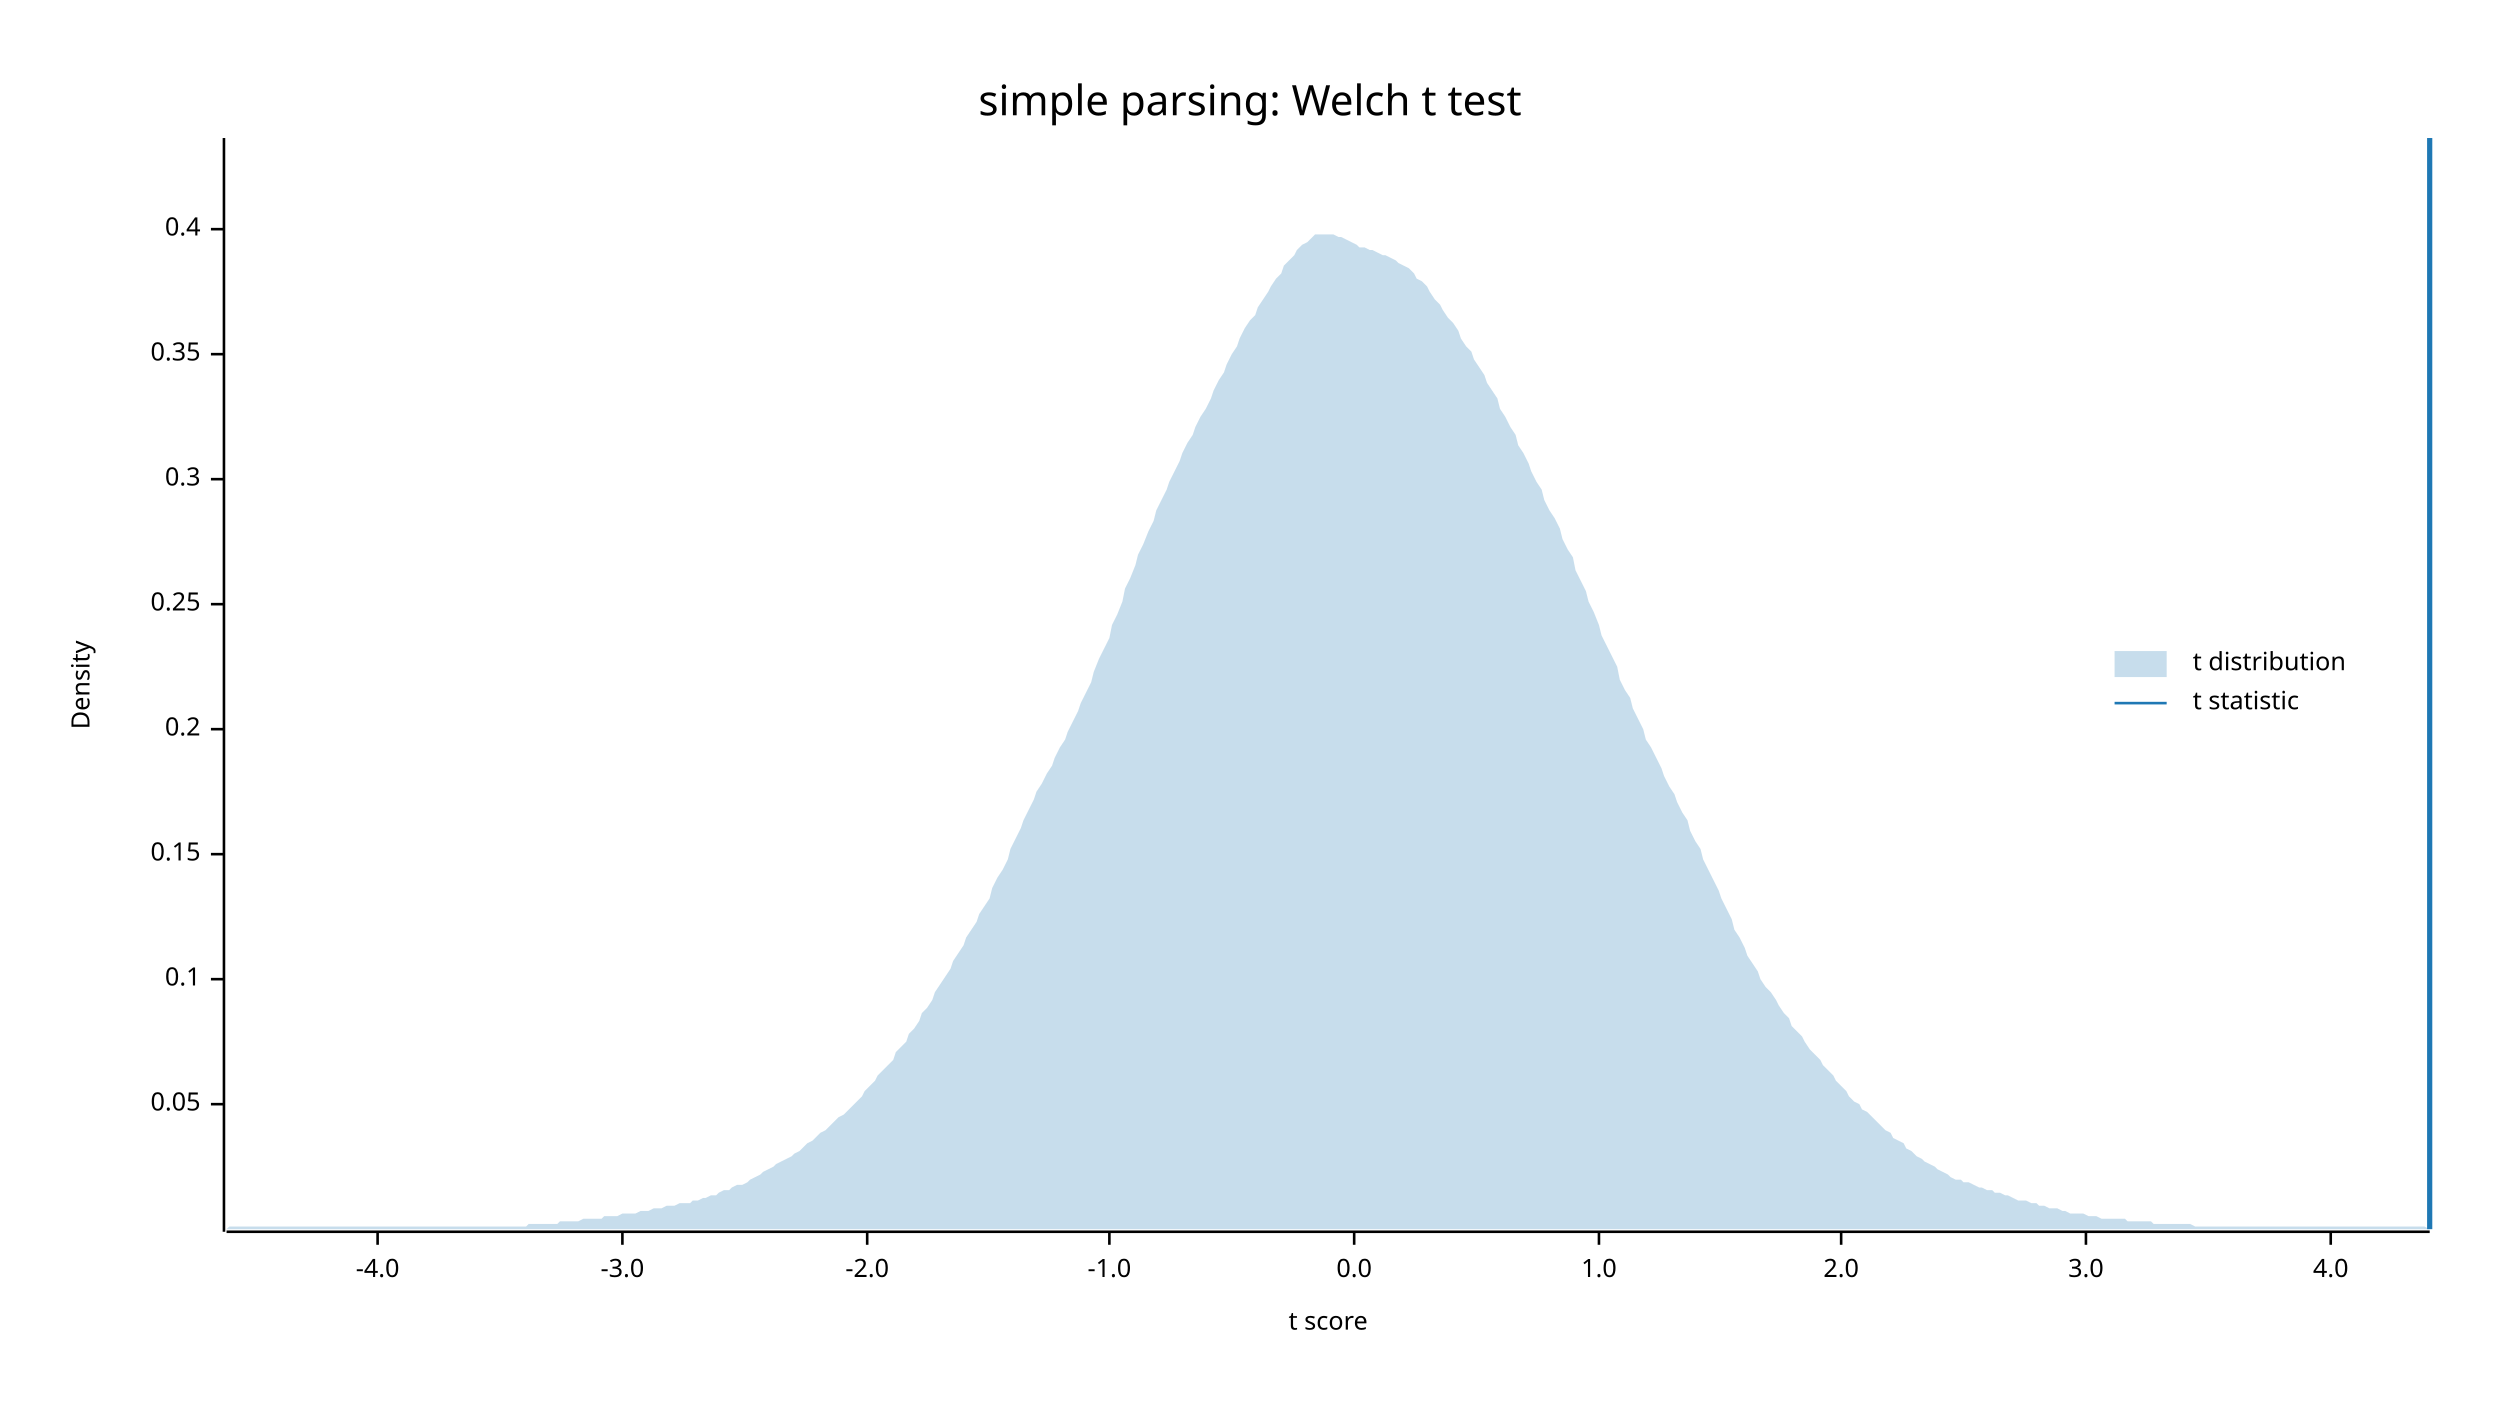
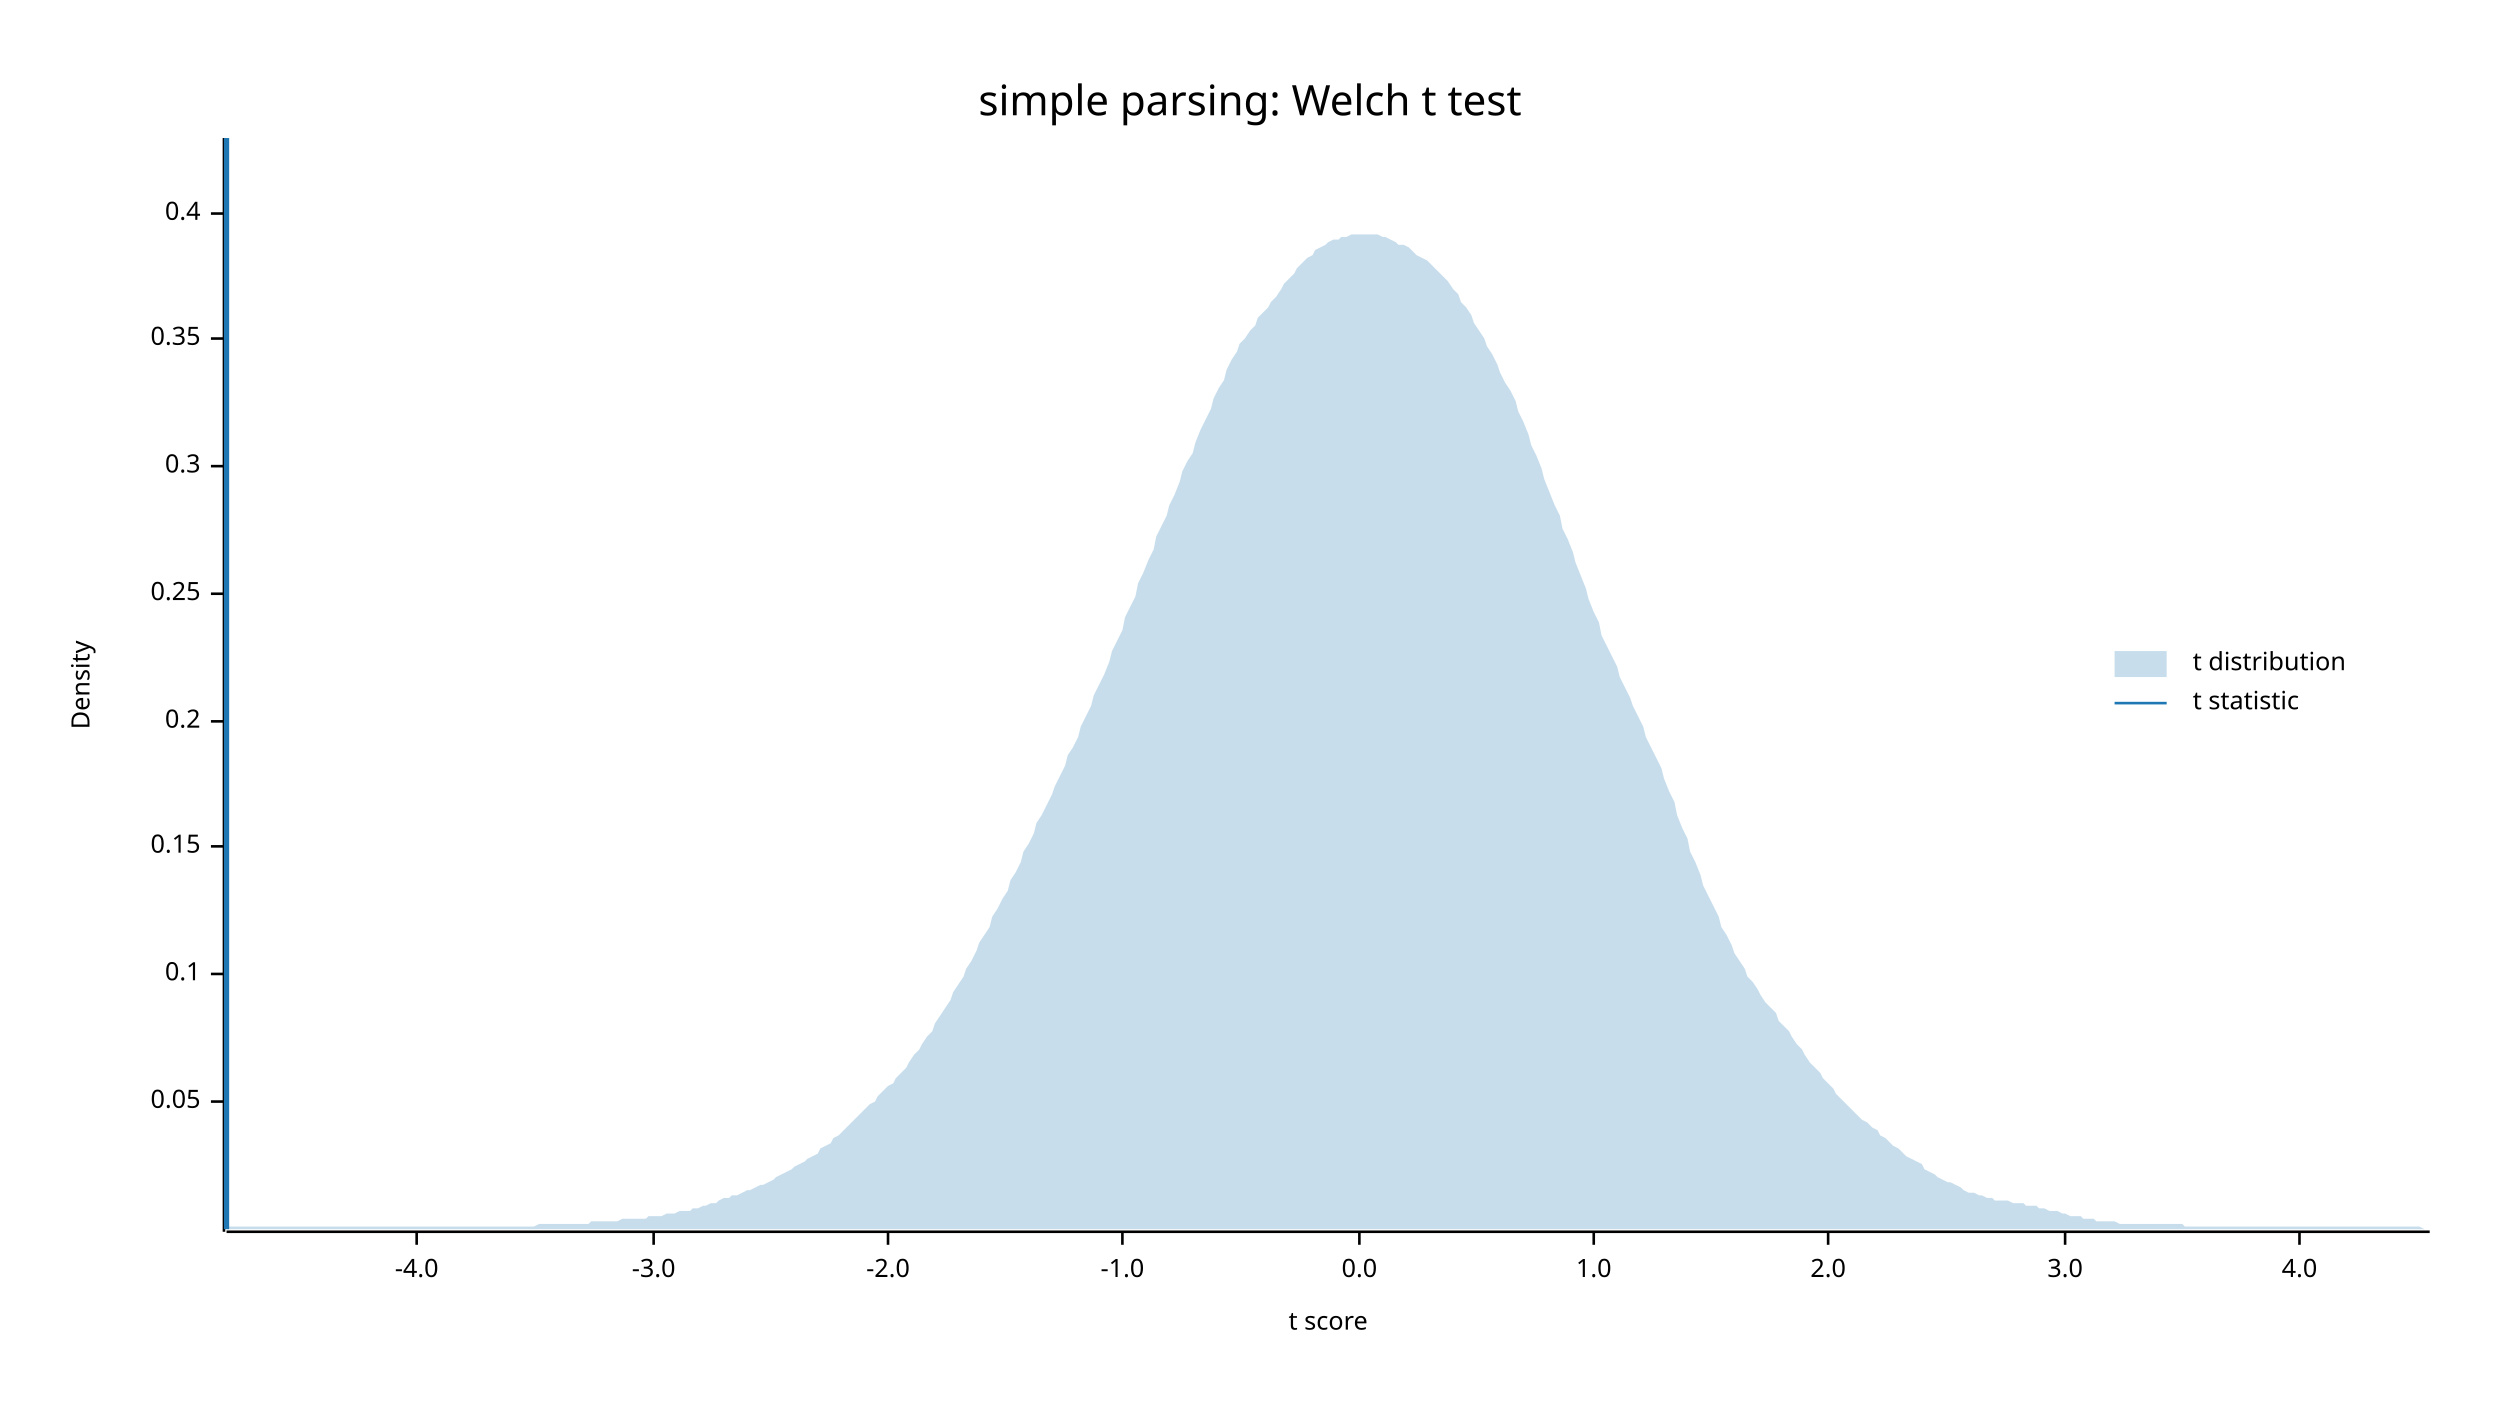
<svg xmlns="http://www.w3.org/2000/svg" width="960" height="540">
  <text x="480" y="32" dy="0.76em" text-anchor="middle" font-family="sans-serif" font-size="16.129" opacity="1" fill="#000000">
simple parsing: Welch t test
</text>
  <text x="27" y="263" dy="0.76em" text-anchor="middle" font-family="sans-serif" font-size="9.677" opacity="1" fill="#000000" transform="rotate(270, 27, 263)">
Density
</text>
  <text x="510" y="513" dy="-0.5ex" text-anchor="middle" font-family="sans-serif" font-size="9.677" opacity="1" fill="#000000">
t score
</text>
  <polyline fill="none" opacity="1" stroke="#000000" stroke-width="1" points="86,53 86,473 " />
-   <text x="77" y="424" dy="0.5ex" text-anchor="end" font-family="sans-serif" font-size="9.677" opacity="1" fill="#000000">
+   <text x="77" y="423" dy="0.5ex" text-anchor="end" font-family="sans-serif" font-size="9.677" opacity="1" fill="#000000">
0.05
</text>
-   <polyline fill="none" opacity="1" stroke="#000000" stroke-width="1" points="81,424 86,424 " />
-   <text x="77" y="376" dy="0.5ex" text-anchor="end" font-family="sans-serif" font-size="9.677" opacity="1" fill="#000000">
+   <polyline fill="none" opacity="1" stroke="#000000" stroke-width="1" points="81,423 86,423 " />
+   <text x="77" y="374" dy="0.5ex" text-anchor="end" font-family="sans-serif" font-size="9.677" opacity="1" fill="#000000">
0.1
</text>
-   <polyline fill="none" opacity="1" stroke="#000000" stroke-width="1" points="81,376 86,376 " />
-   <text x="77" y="328" dy="0.5ex" text-anchor="end" font-family="sans-serif" font-size="9.677" opacity="1" fill="#000000">
+   <polyline fill="none" opacity="1" stroke="#000000" stroke-width="1" points="81,374 86,374 " />
+   <text x="77" y="325" dy="0.5ex" text-anchor="end" font-family="sans-serif" font-size="9.677" opacity="1" fill="#000000">
0.15
</text>
-   <polyline fill="none" opacity="1" stroke="#000000" stroke-width="1" points="81,328 86,328 " />
-   <text x="77" y="280" dy="0.5ex" text-anchor="end" font-family="sans-serif" font-size="9.677" opacity="1" fill="#000000">
+   <polyline fill="none" opacity="1" stroke="#000000" stroke-width="1" points="81,325 86,325 " />
+   <text x="77" y="277" dy="0.5ex" text-anchor="end" font-family="sans-serif" font-size="9.677" opacity="1" fill="#000000">
0.2
</text>
-   <polyline fill="none" opacity="1" stroke="#000000" stroke-width="1" points="81,280 86,280 " />
-   <text x="77" y="232" dy="0.5ex" text-anchor="end" font-family="sans-serif" font-size="9.677" opacity="1" fill="#000000">
+   <polyline fill="none" opacity="1" stroke="#000000" stroke-width="1" points="81,277 86,277 " />
+   <text x="77" y="228" dy="0.5ex" text-anchor="end" font-family="sans-serif" font-size="9.677" opacity="1" fill="#000000">
0.25
</text>
-   <polyline fill="none" opacity="1" stroke="#000000" stroke-width="1" points="81,232 86,232 " />
-   <text x="77" y="184" dy="0.5ex" text-anchor="end" font-family="sans-serif" font-size="9.677" opacity="1" fill="#000000">
+   <polyline fill="none" opacity="1" stroke="#000000" stroke-width="1" points="81,228 86,228 " />
+   <text x="77" y="179" dy="0.5ex" text-anchor="end" font-family="sans-serif" font-size="9.677" opacity="1" fill="#000000">
0.3
</text>
-   <polyline fill="none" opacity="1" stroke="#000000" stroke-width="1" points="81,184 86,184 " />
-   <text x="77" y="136" dy="0.5ex" text-anchor="end" font-family="sans-serif" font-size="9.677" opacity="1" fill="#000000">
+   <polyline fill="none" opacity="1" stroke="#000000" stroke-width="1" points="81,179 86,179 " />
+   <text x="77" y="130" dy="0.5ex" text-anchor="end" font-family="sans-serif" font-size="9.677" opacity="1" fill="#000000">
0.35
</text>
-   <polyline fill="none" opacity="1" stroke="#000000" stroke-width="1" points="81,136 86,136 " />
-   <text x="77" y="88" dy="0.5ex" text-anchor="end" font-family="sans-serif" font-size="9.677" opacity="1" fill="#000000">
+   <polyline fill="none" opacity="1" stroke="#000000" stroke-width="1" points="81,130 86,130 " />
+   <text x="77" y="82" dy="0.5ex" text-anchor="end" font-family="sans-serif" font-size="9.677" opacity="1" fill="#000000">
0.4
</text>
-   <polyline fill="none" opacity="1" stroke="#000000" stroke-width="1" points="81,88 86,88 " />
+   <polyline fill="none" opacity="1" stroke="#000000" stroke-width="1" points="81,82 86,82 " />
  <polyline fill="none" opacity="1" stroke="#000000" stroke-width="1" points="87,473 933,473 " />
-   <text x="145" y="483" dy="0.76em" text-anchor="middle" font-family="sans-serif" font-size="9.677" opacity="1" fill="#000000">
+   <text x="160" y="483" dy="0.76em" text-anchor="middle" font-family="sans-serif" font-size="9.677" opacity="1" fill="#000000">
-4.0
</text>
-   <polyline fill="none" opacity="1" stroke="#000000" stroke-width="1" points="145,473 145,478 " />
-   <text x="239" y="483" dy="0.76em" text-anchor="middle" font-family="sans-serif" font-size="9.677" opacity="1" fill="#000000">
+   <polyline fill="none" opacity="1" stroke="#000000" stroke-width="1" points="160,473 160,478 " />
+   <text x="251" y="483" dy="0.76em" text-anchor="middle" font-family="sans-serif" font-size="9.677" opacity="1" fill="#000000">
-3.0
</text>
-   <polyline fill="none" opacity="1" stroke="#000000" stroke-width="1" points="239,473 239,478 " />
-   <text x="333" y="483" dy="0.76em" text-anchor="middle" font-family="sans-serif" font-size="9.677" opacity="1" fill="#000000">
+   <polyline fill="none" opacity="1" stroke="#000000" stroke-width="1" points="251,473 251,478 " />
+   <text x="341" y="483" dy="0.76em" text-anchor="middle" font-family="sans-serif" font-size="9.677" opacity="1" fill="#000000">
-2.0
</text>
-   <polyline fill="none" opacity="1" stroke="#000000" stroke-width="1" points="333,473 333,478 " />
-   <text x="426" y="483" dy="0.76em" text-anchor="middle" font-family="sans-serif" font-size="9.677" opacity="1" fill="#000000">
+   <polyline fill="none" opacity="1" stroke="#000000" stroke-width="1" points="341,473 341,478 " />
+   <text x="431" y="483" dy="0.76em" text-anchor="middle" font-family="sans-serif" font-size="9.677" opacity="1" fill="#000000">
-1.0
</text>
-   <polyline fill="none" opacity="1" stroke="#000000" stroke-width="1" points="426,473 426,478 " />
-   <text x="520" y="483" dy="0.76em" text-anchor="middle" font-family="sans-serif" font-size="9.677" opacity="1" fill="#000000">
+   <polyline fill="none" opacity="1" stroke="#000000" stroke-width="1" points="431,473 431,478 " />
+   <text x="522" y="483" dy="0.76em" text-anchor="middle" font-family="sans-serif" font-size="9.677" opacity="1" fill="#000000">
0.0
</text>
-   <polyline fill="none" opacity="1" stroke="#000000" stroke-width="1" points="520,473 520,478 " />
-   <text x="614" y="483" dy="0.76em" text-anchor="middle" font-family="sans-serif" font-size="9.677" opacity="1" fill="#000000">
+   <polyline fill="none" opacity="1" stroke="#000000" stroke-width="1" points="522,473 522,478 " />
+   <text x="612" y="483" dy="0.76em" text-anchor="middle" font-family="sans-serif" font-size="9.677" opacity="1" fill="#000000">
1.0
</text>
-   <polyline fill="none" opacity="1" stroke="#000000" stroke-width="1" points="614,473 614,478 " />
-   <text x="707" y="483" dy="0.76em" text-anchor="middle" font-family="sans-serif" font-size="9.677" opacity="1" fill="#000000">
+   <polyline fill="none" opacity="1" stroke="#000000" stroke-width="1" points="612,473 612,478 " />
+   <text x="702" y="483" dy="0.76em" text-anchor="middle" font-family="sans-serif" font-size="9.677" opacity="1" fill="#000000">
2.0
</text>
-   <polyline fill="none" opacity="1" stroke="#000000" stroke-width="1" points="707,473 707,478 " />
-   <text x="801" y="483" dy="0.76em" text-anchor="middle" font-family="sans-serif" font-size="9.677" opacity="1" fill="#000000">
+   <polyline fill="none" opacity="1" stroke="#000000" stroke-width="1" points="702,473 702,478 " />
+   <text x="793" y="483" dy="0.76em" text-anchor="middle" font-family="sans-serif" font-size="9.677" opacity="1" fill="#000000">
3.0
</text>
-   <polyline fill="none" opacity="1" stroke="#000000" stroke-width="1" points="801,473 801,478 " />
-   <text x="895" y="483" dy="0.76em" text-anchor="middle" font-family="sans-serif" font-size="9.677" opacity="1" fill="#000000">
+   <polyline fill="none" opacity="1" stroke="#000000" stroke-width="1" points="793,473 793,478 " />
+   <text x="883" y="483" dy="0.76em" text-anchor="middle" font-family="sans-serif" font-size="9.677" opacity="1" fill="#000000">
4.0
</text>
-   <polyline fill="none" opacity="1" stroke="#000000" stroke-width="1" points="895,473 895,478 " />
-   <polygon opacity="0.25" fill="#1F78B4" points="87,472 88,471 90,471 92,471 93,471 95,471 97,471 98,471 100,471 102,471 103,471 105,471 107,471 109,471 110,471 112,471 114,471 115,471 117,471 119,471 120,471 122,471 124,471 125,471 127,471 129,471 131,471 132,471 134,471 136,471 137,471 139,471 141,471 142,471 144,471 146,471 148,471 149,471 151,471 153,471 154,471 156,471 158,471 159,471 161,471 163,471 164,471 166,471 168,471 170,471 171,471 173,471 175,471 176,471 178,471 180,471 181,471 183,471 185,471 187,471 188,471 190,471 192,471 193,471 195,471 197,471 198,471 200,471 202,471 203,470 205,470 207,470 209,470 210,470 212,470 214,470 215,469 217,469 219,469 220,469 222,469 224,468 226,468 227,468 229,468 231,468 232,467 234,467 236,467 237,467 239,466 241,466 242,466 244,466 246,465 248,465 249,465 251,464 253,464 254,464 256,463 258,463 259,463 261,462 263,462 265,462 266,461 268,461 270,460 271,460 273,459 275,459 276,458 278,457 280,457 281,456 283,455 285,455 287,454 288,453 290,452 292,451 293,450 295,449 297,448 298,447 300,446 302,445 304,444 305,443 307,442 309,440 310,439 312,438 314,436 315,435 317,434 319,432 320,431 322,429 324,428 326,426 327,425 329,423 331,421 332,419 334,417 336,415 337,413 339,411 341,409 343,407 344,404 346,402 348,400 349,397 351,395 353,392 354,389 356,387 358,384 359,381 361,378 363,375 365,372 366,369 368,366 370,363 371,360 373,357 375,354 376,351 378,348 380,345 381,341 383,337 385,334 387,330 388,326 390,322 392,318 393,315 395,311 397,307 398,304 400,301 402,297 404,294 405,291 407,287 409,284 410,281 412,277 414,273 415,270 417,266 419,262 420,258 422,253 424,249 426,245 427,240 429,236 431,231 432,226 434,222 436,217 437,213 439,209 441,204 443,200 444,196 446,192 448,188 449,185 451,181 453,177 454,174 456,170 458,167 459,164 461,160 463,157 465,153 466,150 468,146 470,143 471,140 473,136 475,133 476,130 478,126 480,123 482,121 483,118 485,115 487,112 488,110 490,107 492,105 493,102 495,100 497,98 498,96 500,94 502,93 504,91 505,90 507,90 509,90 510,90 512,90 514,91 515,91 517,92 519,93 521,94 522,95 524,95 526,96 527,96 529,97 531,98 532,98 534,99 536,100 537,101 539,102 541,103 543,105 544,107 546,108 548,110 549,112 551,115 553,117 554,119 556,122 558,124 560,127 561,130 563,133 565,135 566,138 568,141 570,144 571,147 573,150 575,153 576,157 578,160 580,164 582,167 583,171 585,174 587,178 588,181 590,185 592,188 593,192 595,196 597,199 599,203 600,207 602,211 604,214 605,219 607,223 609,227 610,231 612,235 614,240 615,244 617,248 619,252 621,256 622,261 624,265 626,268 627,272 629,276 631,280 632,284 634,287 636,291 638,295 639,298 641,302 643,305 644,308 646,312 648,315 649,319 651,323 653,326 654,330 656,334 658,338 660,342 661,345 663,349 665,353 666,357 668,360 670,364 671,367 673,370 675,373 676,376 678,379 680,381 682,384 683,386 685,389 687,391 688,394 690,396 692,398 693,400 695,403 697,405 699,407 700,409 702,411 704,413 705,415 707,417 709,419 710,421 712,423 714,424 715,426 717,427 719,429 721,431 722,432 724,434 726,435 727,437 729,438 731,439 732,441 734,442 736,444 738,445 739,446 741,447 743,448 744,449 746,450 748,451 749,452 751,453 753,453 754,454 756,454 758,455 760,456 761,456 763,457 765,457 766,458 768,458 770,459 771,459 773,460 775,461 777,461 778,461 780,462 782,462 783,463 785,463 787,464 788,464 790,464 792,465 793,465 795,466 797,466 799,466 800,466 802,467 804,467 805,467 807,468 809,468 810,468 812,468 814,468 816,468 817,469 819,469 821,469 822,469 824,469 826,469 827,470 829,470 831,470 832,470 834,470 836,470 838,470 839,470 841,470 843,471 844,471 846,471 848,471 849,471 851,471 853,471 855,471 856,471 858,471 860,471 861,471 863,471 865,471 866,471 868,471 870,471 871,471 873,471 875,471 877,471 878,471 880,471 882,471 883,471 885,471 887,471 888,471 890,471 892,471 894,471 895,471 897,471 899,471 900,471 902,471 904,471 905,471 907,471 909,471 910,471 912,471 914,471 916,471 917,471 919,471 921,471 922,471 924,471 926,471 927,471 929,471 931,471 933,472 933,472 87,472 " />
-   <polyline fill="none" opacity="1" stroke="#1F78B4" stroke-width="2" points="933,472 933,53 " />
+   <polyline fill="none" opacity="1" stroke="#000000" stroke-width="1" points="883,473 883,478 " />
+   <polygon opacity="0.25" fill="#1F78B4" points="87,472 88,471 90,471 92,471 93,471 95,471 97,471 98,471 100,471 102,471 103,471 105,471 107,471 109,471 110,471 112,471 114,471 115,471 117,471 119,471 120,471 122,471 124,471 125,471 127,471 129,471 131,471 132,471 134,471 136,471 137,471 139,471 141,471 142,471 144,471 146,471 148,471 149,471 151,471 153,471 154,471 156,471 158,471 159,471 161,471 163,471 164,471 166,471 168,471 170,471 171,471 173,471 175,471 176,471 178,471 180,471 181,471 183,471 185,471 187,471 188,471 190,471 192,471 193,471 195,471 197,471 198,471 200,471 202,471 203,471 205,471 207,470 209,470 210,470 212,470 214,470 215,470 217,470 219,470 220,470 222,470 224,470 226,470 227,469 229,469 231,469 232,469 234,469 236,469 237,469 239,468 241,468 242,468 244,468 246,468 248,468 249,467 251,467 253,467 254,467 256,466 258,466 259,466 261,465 263,465 265,465 266,464 268,464 270,463 271,463 273,462 275,462 276,461 278,460 280,460 281,459 283,459 285,458 287,457 288,457 290,456 292,455 293,455 295,454 297,453 298,452 300,451 302,450 304,449 305,448 307,447 309,446 310,445 312,444 314,443 315,441 317,440 319,439 320,437 322,436 324,434 326,432 327,431 329,429 331,427 332,426 334,424 336,423 337,421 339,419 341,417 343,416 344,414 346,412 348,410 349,408 351,405 353,403 354,401 356,398 358,396 359,393 361,390 363,387 365,384 366,381 368,378 370,375 371,372 373,369 375,365 376,362 378,359 380,356 381,352 383,349 385,345 387,342 388,338 390,335 392,331 393,327 395,324 397,320 398,316 400,313 402,309 404,305 405,302 407,298 409,294 410,290 412,287 414,283 415,279 417,275 419,271 420,267 422,263 424,259 426,254 427,250 429,246 431,242 432,237 434,233 436,229 437,224 439,220 441,215 443,211 444,206 446,202 448,198 449,194 451,190 453,185 454,181 456,177 458,174 459,170 461,165 463,161 465,157 466,153 468,149 470,146 471,142 473,138 475,135 476,132 478,130 480,127 482,125 483,122 485,120 487,118 488,116 490,114 492,111 493,109 495,107 497,105 498,103 500,101 502,99 504,98 505,96 507,95 509,94 510,93 512,92 514,92 515,91 517,91 519,90 521,90 522,90 524,90 526,90 527,90 529,90 531,91 532,91 534,92 536,93 537,94 539,94 541,95 543,97 544,98 546,99 548,100 549,101 551,103 553,105 554,106 556,108 558,111 560,113 561,116 563,118 565,121 566,124 568,127 570,130 571,133 573,136 575,140 576,143 578,147 580,150 582,154 583,158 585,162 587,167 588,171 590,175 592,180 593,184 595,189 597,194 599,198 600,203 602,207 604,212 605,216 607,221 609,226 610,230 612,235 614,239 615,244 617,248 619,252 621,256 622,260 624,264 626,268 627,271 629,275 631,279 632,283 634,287 636,291 638,295 639,299 641,304 643,308 644,313 646,318 648,322 649,327 651,331 653,336 654,340 656,344 658,348 660,352 661,356 663,359 665,363 666,366 668,369 670,372 671,375 673,377 675,380 676,382 678,385 680,387 682,389 683,392 685,394 687,396 688,398 690,401 692,403 693,405 695,408 697,410 699,412 700,414 702,416 704,418 705,420 707,422 709,424 710,425 712,427 714,429 715,430 717,431 719,433 721,434 722,436 724,437 726,439 727,440 729,441 731,443 732,444 734,445 736,446 738,447 739,449 741,450 743,451 744,452 746,453 748,454 749,454 751,455 753,456 754,457 756,458 758,458 760,459 761,459 763,460 765,460 766,461 768,461 770,461 771,461 773,462 775,462 777,462 778,463 780,463 782,463 783,464 785,464 787,465 788,465 790,465 792,466 793,466 795,467 797,467 799,467 800,468 802,468 804,468 805,469 807,469 809,469 810,469 812,469 814,470 816,470 817,470 819,470 821,470 822,470 824,470 826,470 827,470 829,470 831,470 832,470 834,470 836,470 838,470 839,471 841,471 843,471 844,471 846,471 848,471 849,471 851,471 853,471 855,471 856,471 858,471 860,471 861,471 863,471 865,471 866,471 868,471 870,471 871,471 873,471 875,471 877,471 878,471 880,471 882,471 883,471 885,471 887,471 888,471 890,471 892,471 894,471 895,471 897,471 899,471 900,471 902,471 904,471 905,471 907,471 909,471 910,471 912,471 914,471 916,471 917,471 919,471 921,471 922,471 924,471 926,471 927,471 929,471 931,472 933,472 933,472 87,472 " />
+   <polyline fill="none" opacity="1" stroke="#1F78B4" stroke-width="2" points="87,472 87,53 " />
  <text x="842" y="250" dy="0.76em" text-anchor="start" font-family="sans-serif" font-size="9.677" opacity="1" fill="#000000">
t distribution
</text>
  <text x="842" y="265" dy="0.76em" text-anchor="start" font-family="sans-serif" font-size="9.677" opacity="1" fill="#000000">
t statistic
</text>
  <rect x="812" y="250" width="20" height="10" opacity="0.25" fill="#1F78B4" stroke="none" />
  <polyline fill="none" opacity="1" stroke="#1F78B4" stroke-width="1" points="812,270 832,270 " />
</svg>
